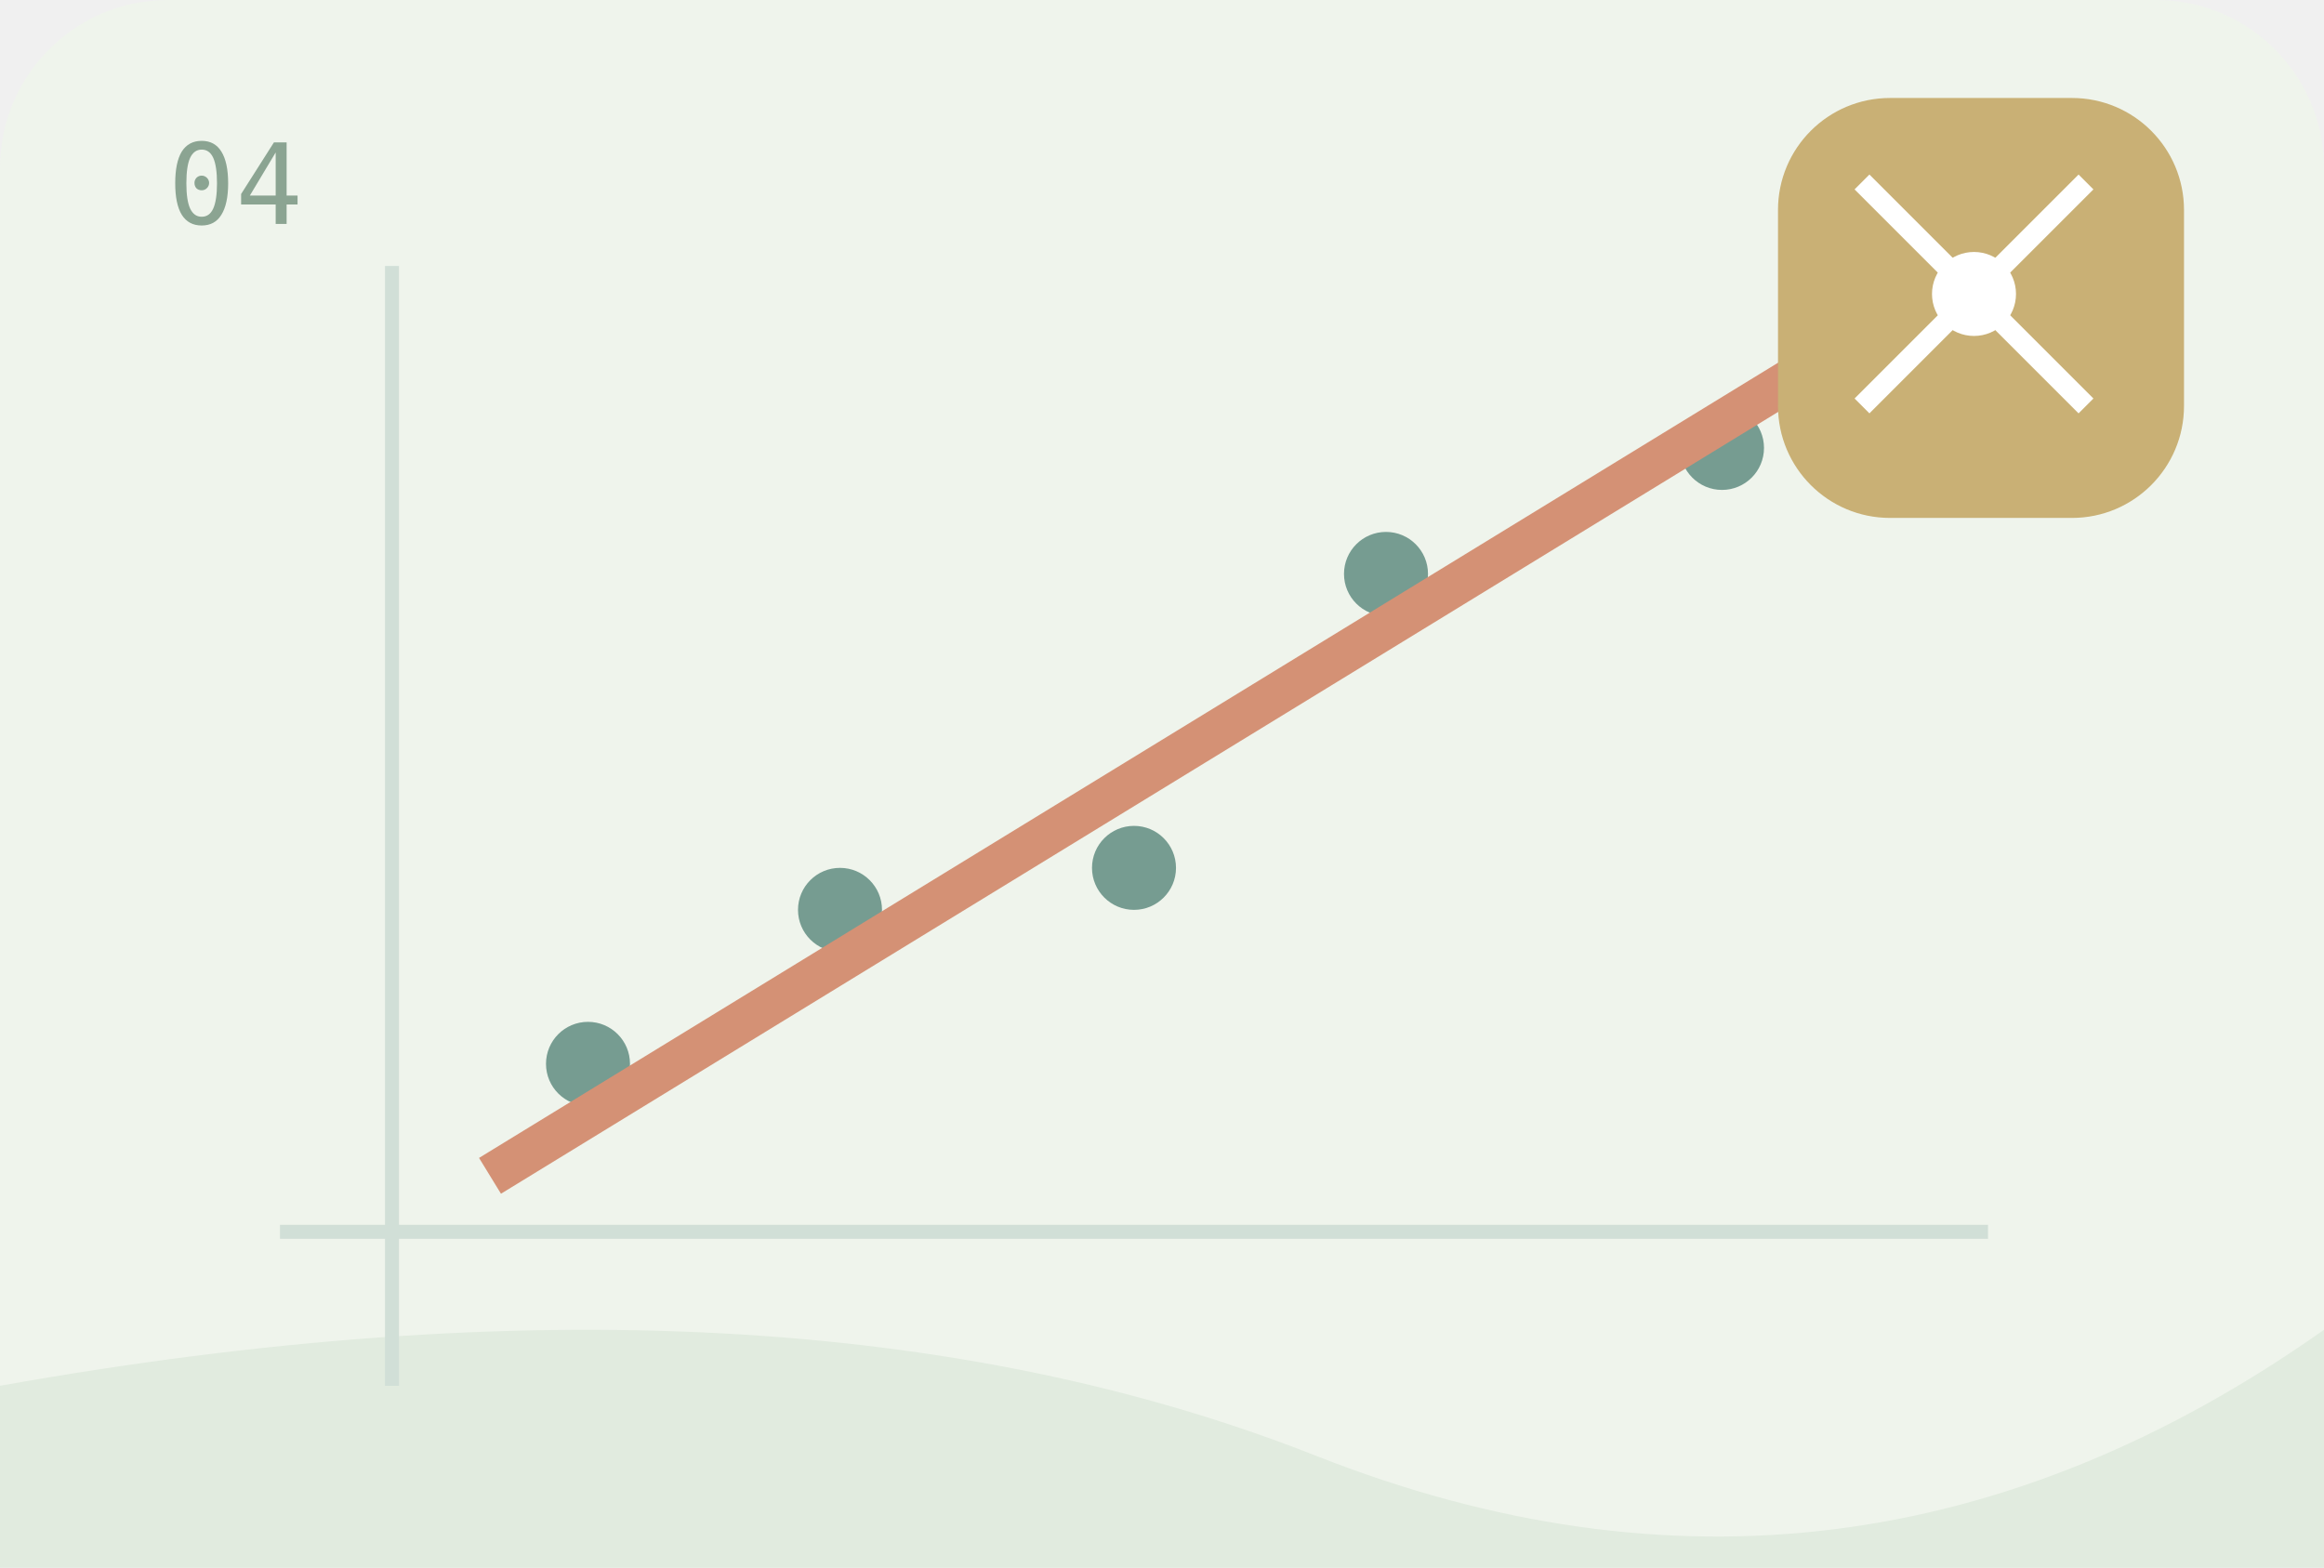
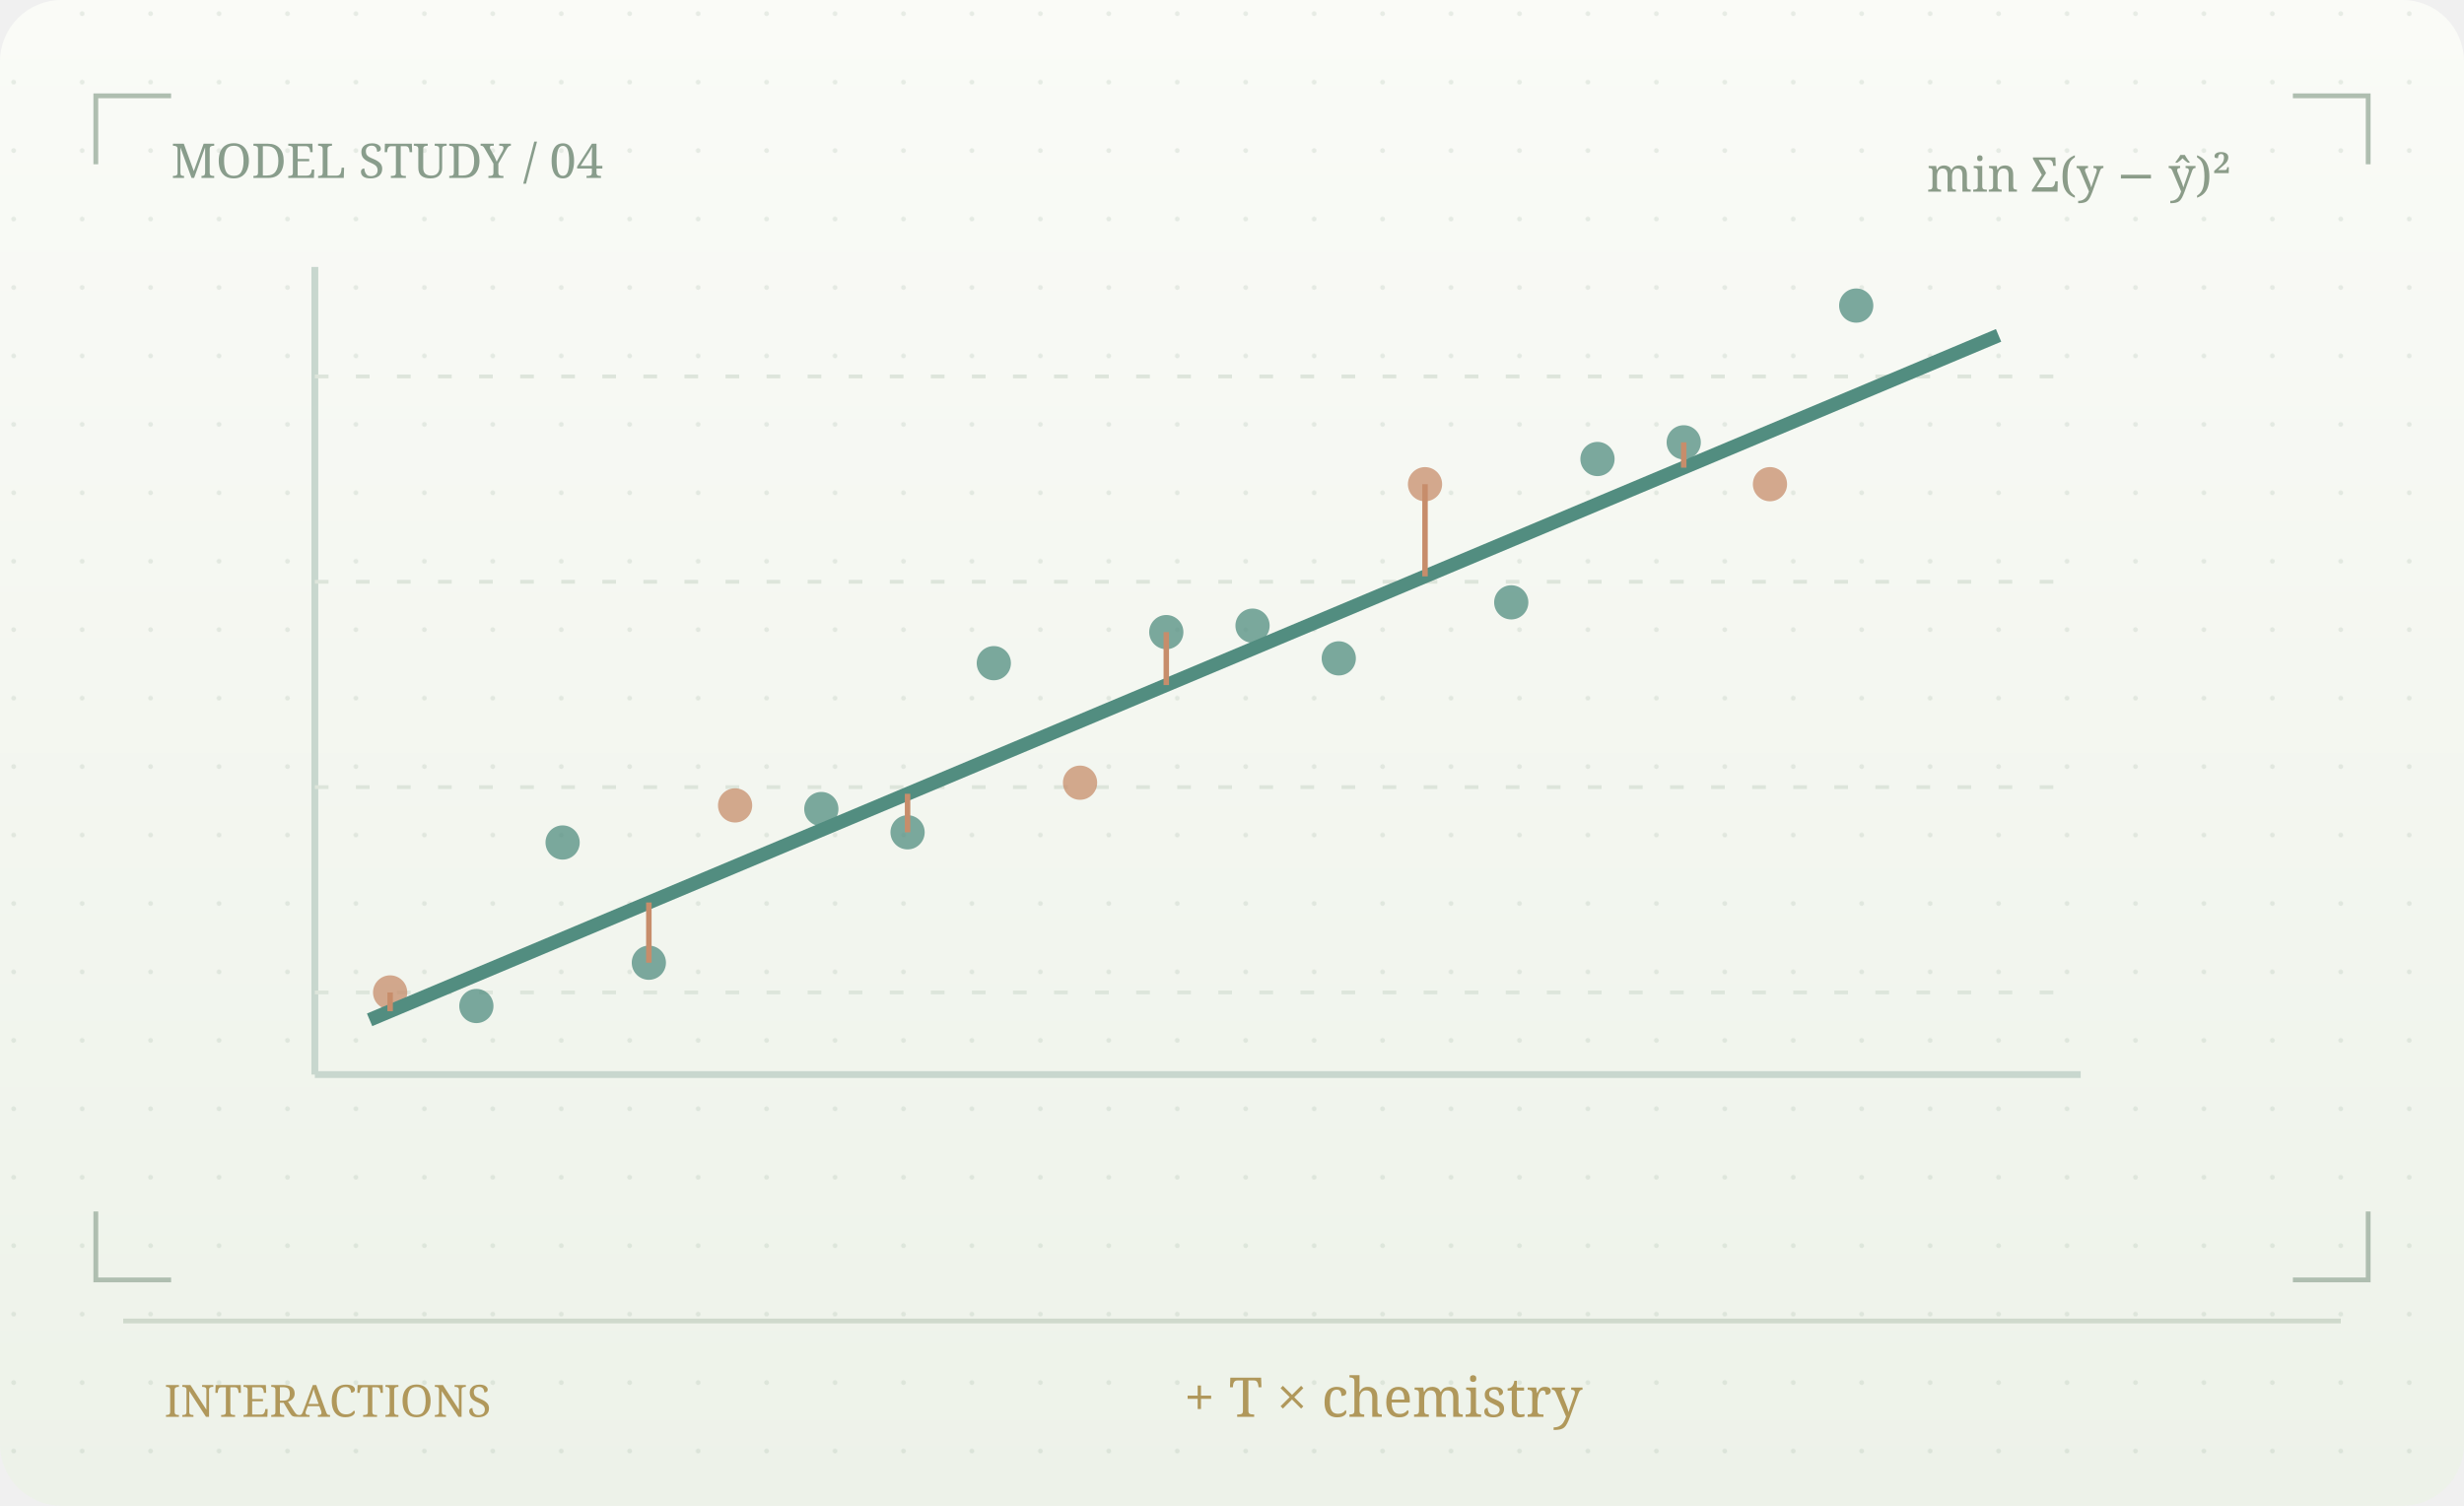
- <svg xmlns="http://www.w3.org/2000/svg" viewBox="0 0 166 112">
-   <rect width="166" height="112" rx="12" fill="#eff4ec" />
-   <path d="M0 99Q56 89 94 104T166 95V112H0Z" fill="#e1ebdf" />
-   <path d="M20 88H142M28 99V19" stroke="#d1dfd7" fill="none" />
-   <g fill="#769c91">
-     <circle cx="42" cy="76" r="3" />
-     <circle cx="60" cy="65" r="3" />
-     <circle cx="81" cy="62" r="3" />
-     <circle cx="99" cy="41" r="3" />
-     <circle cx="123" cy="32" r="3" />
-   </g>
-   <path d="M35 84L133 24" stroke="#d49175" stroke-width="3" />
-   <rect x="127" y="7" width="29" height="30" rx="8" fill="#c9b075" />
-   <path d="M133 13l16 16M149 13l-16 16" stroke="white" stroke-width="1.5" />
-   <circle cx="141" cy="21" r="3" fill="white" />
-   <text x="12" y="16" fill="#8ba492" font-family="monospace" font-size="8">04</text>
+ <svg xmlns="http://www.w3.org/2000/svg" viewBox="0 0 360 220">
+   <defs>
+     <linearGradient id="paper" x2="0" y2="1">
+       <stop stop-color="#fafbf7" />
+       <stop offset="1" stop-color="#edf2e9" />
+     </linearGradient>
+     <pattern id="dots" width="10" height="10" patternUnits="userSpaceOnUse">
+       <circle cx="2" cy="2" r=".35" fill="#77917d" opacity=".15" />
+     </pattern>
+   </defs>
+   <rect width="360" height="220" rx="9" fill="url(#paper)" />
+   <rect width="360" height="220" rx="9" fill="url(#dots)" />
+   <path d="M14 24V14H25M335 14H346V24M14 177V187H25M335 187H346V177" fill="none" stroke="#afbeb0" stroke-width=".7" />
+   <text x="25" y="26" fill="#899d8c" font-family="Georgia,serif" font-size="7">MODEL STUDY / 04</text>
+   <path d="M46 157H304M46 157V39" fill="none" stroke="#c8d7ce" stroke-width="1" />
+   <path d="M46 55H304" fill="none" stroke="#dde5db" stroke-width="0.55" stroke-dasharray="2 4" />
+   <path d="M46 85H304" fill="none" stroke="#dde5db" stroke-width="0.55" stroke-dasharray="2 4" />
+   <path d="M46 115H304" fill="none" stroke="#dde5db" stroke-width="0.55" stroke-dasharray="2 4" />
+   <path d="M46 145H304" fill="none" stroke="#dde5db" stroke-width="0.55" stroke-dasharray="2 4" />
+   <circle cx="57" cy="145" r="2.5" fill="#c78d6b" opacity=".75" />
+   <circle cx="69.6" cy="146.982" r="2.5" fill="#528d80" opacity=".75" />
+   <circle cx="82.2" cy="123.093" r="2.5" fill="#528d80" opacity=".75" />
+   <circle cx="94.8" cy="140.656" r="2.5" fill="#528d80" opacity=".75" />
+   <circle cx="107.4" cy="117.672" r="2.5" fill="#c78d6b" opacity=".75" />
+   <circle cx="120" cy="118.204" r="2.5" fill="#528d80" opacity=".75" />
+   <circle cx="132.6" cy="121.603" r="2.5" fill="#528d80" opacity=".75" />
+   <circle cx="145.2" cy="96.892" r="2.5" fill="#528d80" opacity=".75" />
+   <circle cx="157.8" cy="114.355" r="2.5" fill="#c78d6b" opacity=".75" />
+   <circle cx="170.4" cy="92.354" r="2.5" fill="#528d80" opacity=".75" />
+   <circle cx="183" cy="91.412" r="2.5" fill="#528d80" opacity=".75" />
+   <circle cx="195.6" cy="96.191" r="2.5" fill="#528d80" opacity=".75" />
+   <circle cx="208.2" cy="70.744" r="2.5" fill="#c78d6b" opacity=".75" />
+   <circle cx="220.8" cy="88.006" r="2.5" fill="#528d80" opacity=".75" />
+   <circle cx="233.4" cy="67.062" r="2.5" fill="#528d80" opacity=".75" />
+   <circle cx="246" cy="64.626" r="2.5" fill="#528d80" opacity=".75" />
+   <circle cx="258.6" cy="70.741" r="2.5" fill="#c78d6b" opacity=".75" />
+   <circle cx="271.2" cy="44.647" r="2.5" fill="#528d80" opacity=".75" />
+   <path d="M54 149L292 49" fill="none" stroke="#528d80" stroke-width="2" />
+   <path d="M57 145V147.739" fill="none" stroke="#c78d6b" stroke-width="0.8" />
+   <path d="M94.8 140.656V131.857" fill="none" stroke="#c78d6b" stroke-width="0.8" />
+   <path d="M132.6 121.603V115.975" fill="none" stroke="#c78d6b" stroke-width="0.8" />
+   <path d="M170.4 92.354V100.092" fill="none" stroke="#c78d6b" stroke-width="0.8" />
+   <path d="M208.2 70.744V84.21" fill="none" stroke="#c78d6b" stroke-width="0.8" />
+   <path d="M246 64.626V68.328" fill="none" stroke="#c78d6b" stroke-width="0.8" />
+   <path d="M18 193H342" stroke="#cfd9cc" stroke-width=".7" />
+   <text x="24" y="207" fill="#b0985b" font-family="Georgia,serif" font-size="6.5">INTERACTIONS</text>
+   <text x="173" y="207" fill="#b0985b" font-family="Georgia,serif" font-size="8">+ T × chemistry</text>
+   <text x="326" y="28" fill="#8b9c89" text-anchor="end" font-family="Georgia" font-size="7">min Σ(y − ŷ)²</text>
</svg>
